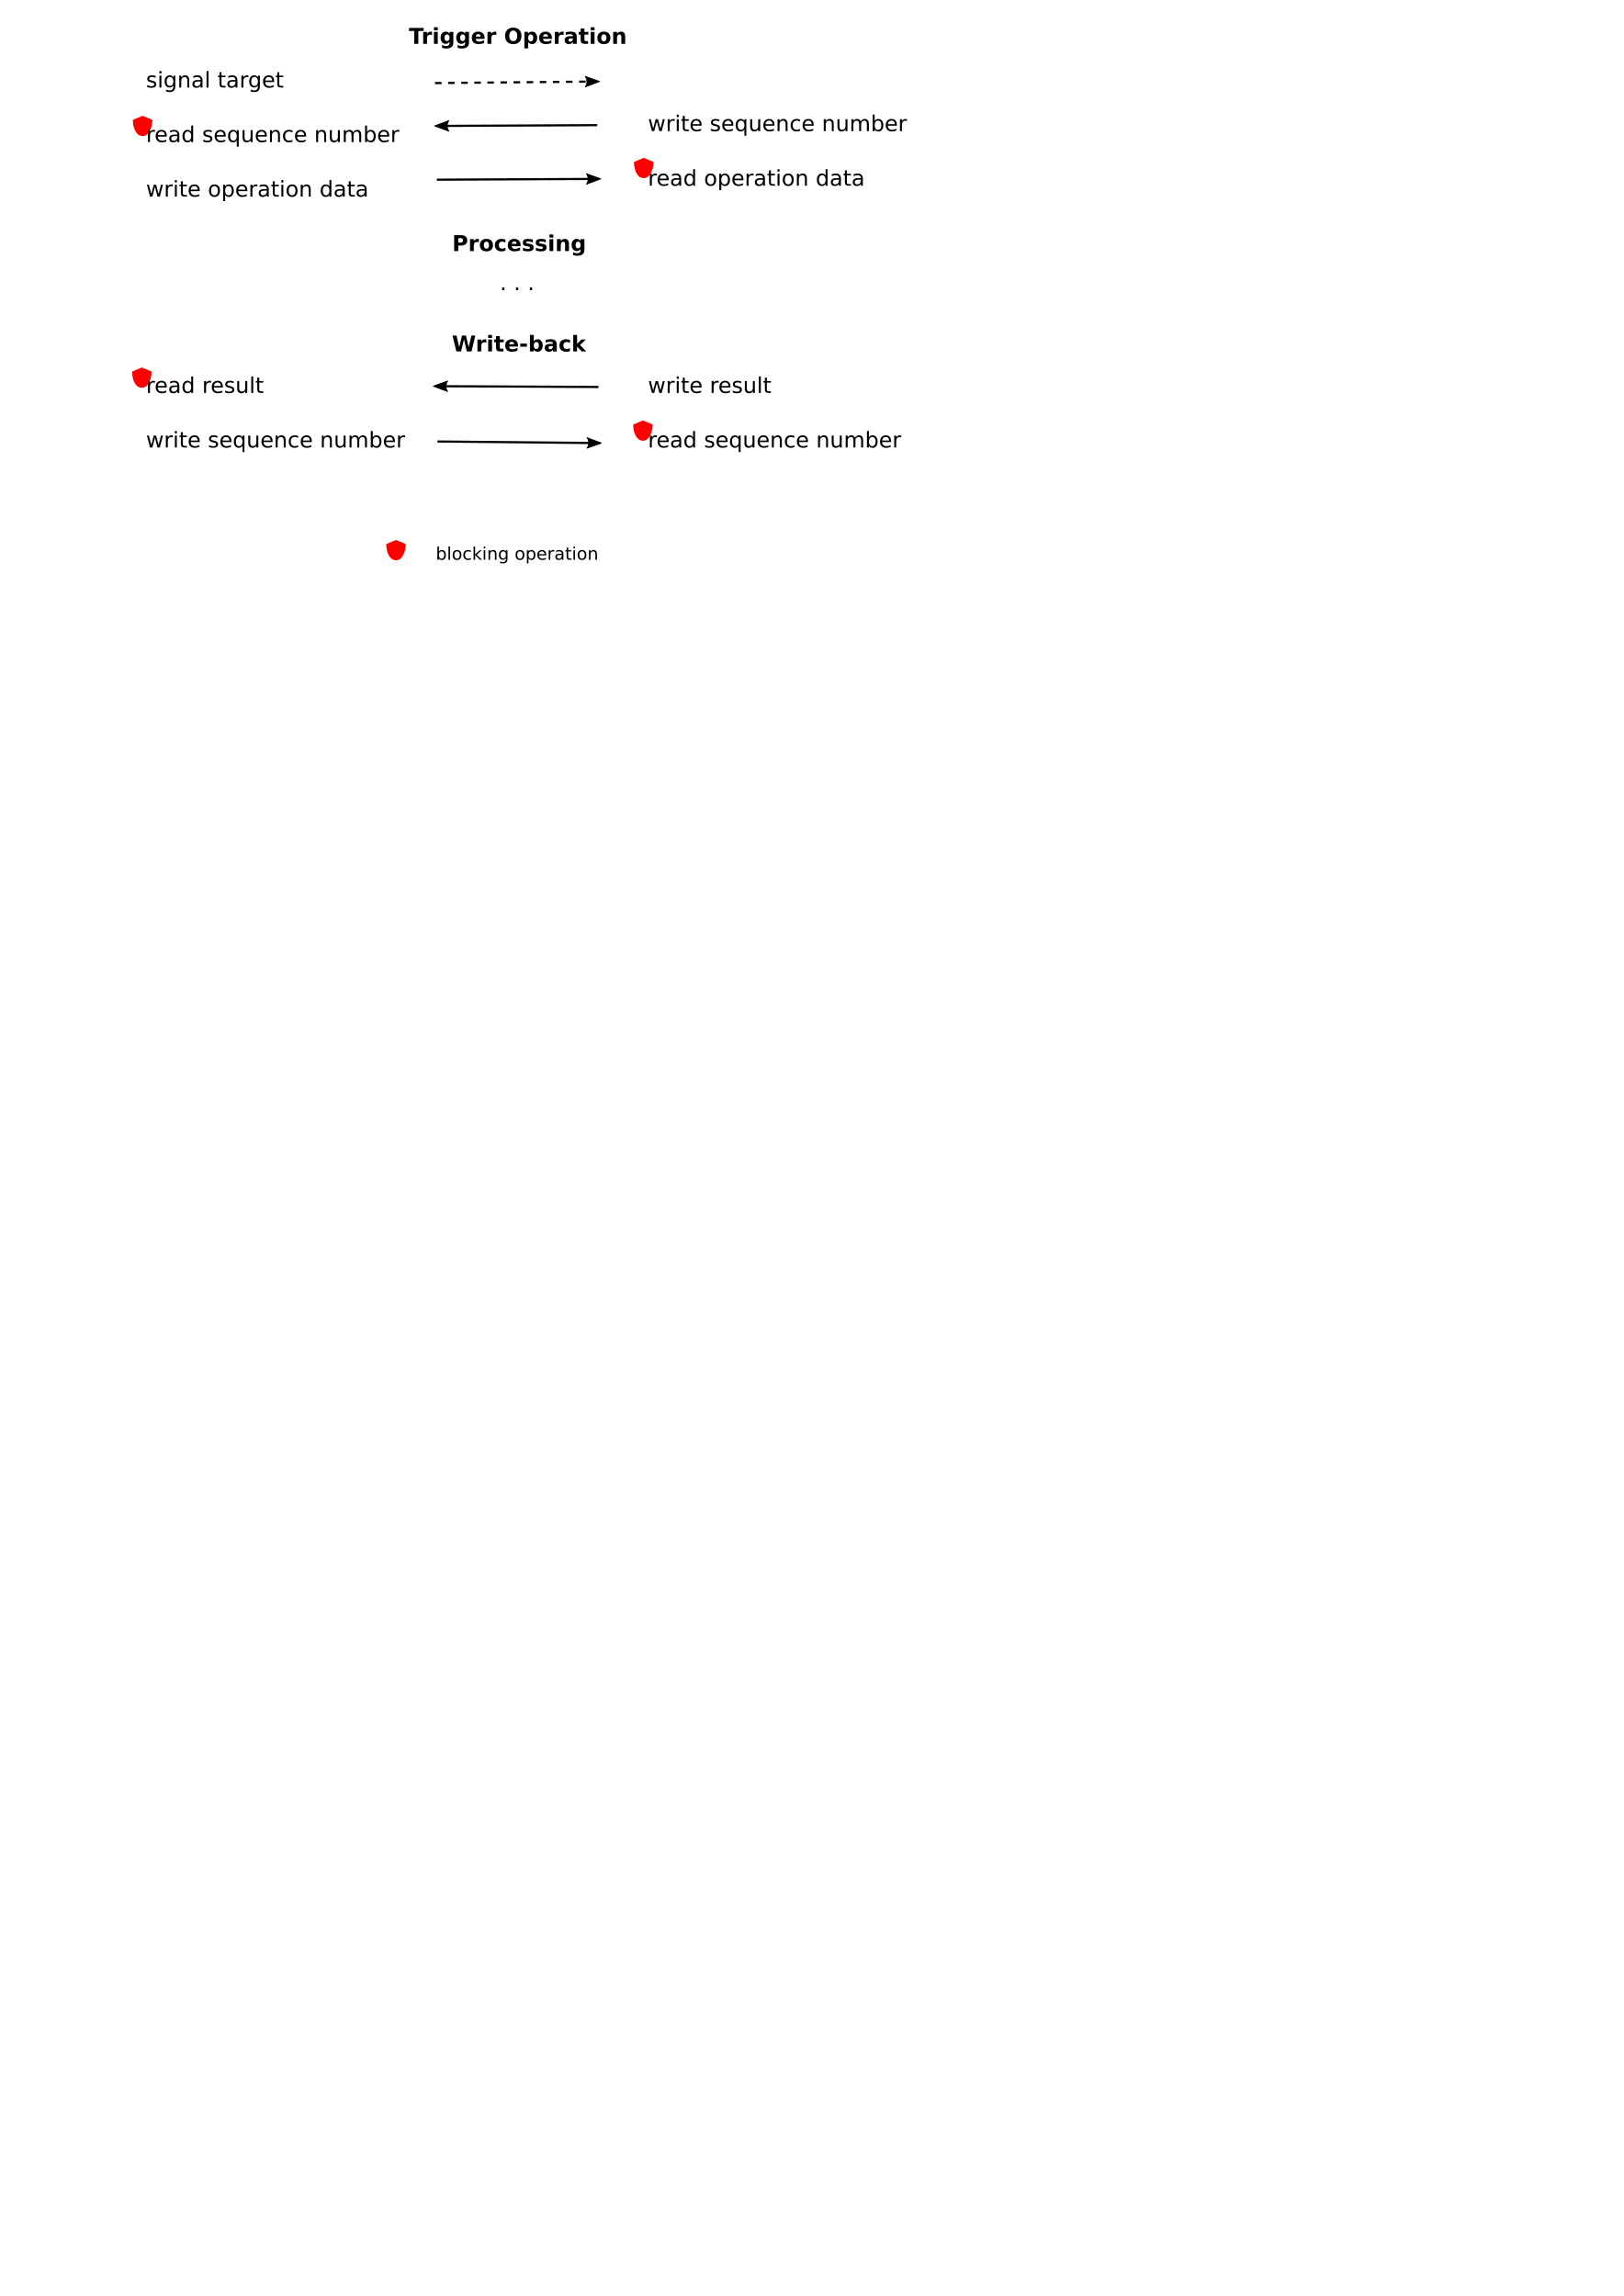
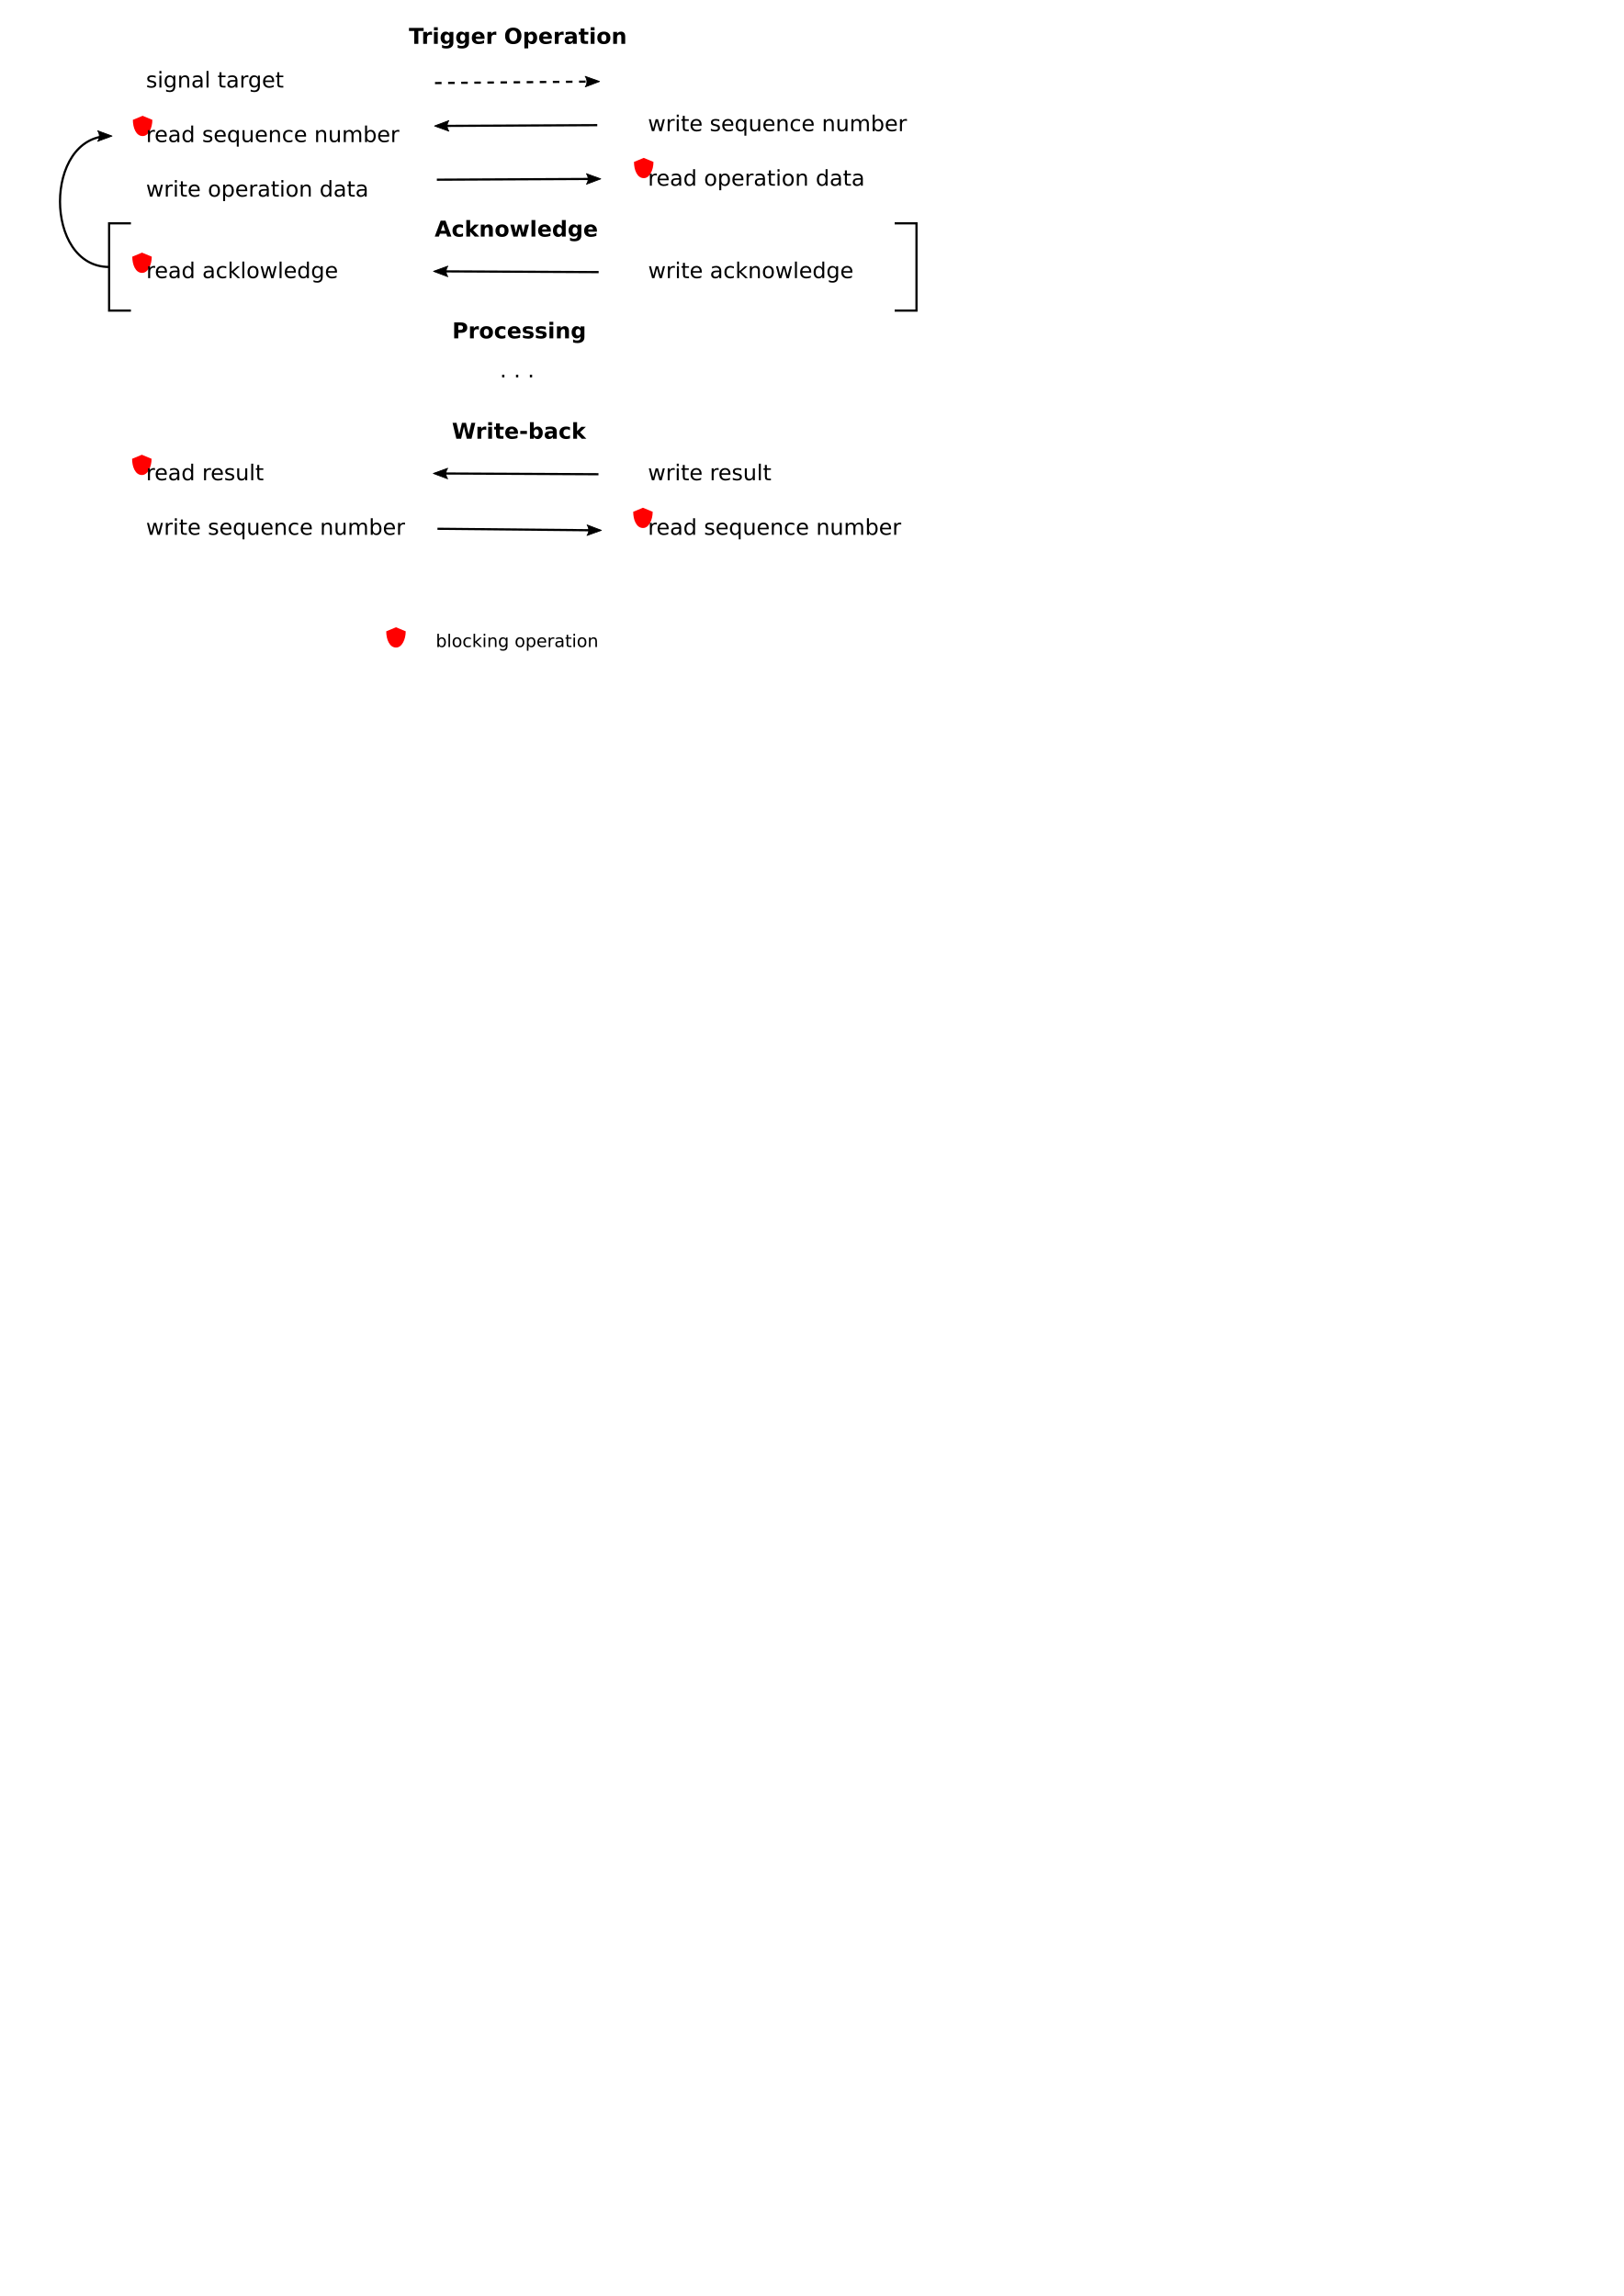
<svg xmlns="http://www.w3.org/2000/svg" width="744.094" height="1052.362" id="svg2" version="1.1">
  <defs id="defs4">
    <marker orient="auto" refY="0.0" refX="0.0" id="marker2160" style="overflow:visible;">
      <path id="path2158" style="fill-rule:evenodd;stroke-width:0.625;stroke-linejoin:round;stroke:#000000;stroke-opacity:1;fill:#000000;fill-opacity:1" d="M 8.719,4.034 L -2.207,0.016 L 8.719,-4.002 C 6.973,-1.63 6.983,1.616 8.719,4.034 z " transform="scale(0.6) rotate(180) translate(0,0)" />
    </marker>
    <marker orient="auto" refY="0.0" refX="0.0" id="marker2024" style="overflow:visible;">
      <path id="path2022" style="fill-rule:evenodd;stroke-width:0.625;stroke-linejoin:round;stroke:#000000;stroke-opacity:1;fill:#000000;fill-opacity:1" d="M 8.719,4.034 L -2.207,0.016 L 8.719,-4.002 C 6.973,-1.63 6.983,1.616 8.719,4.034 z " transform="scale(0.6) rotate(180) translate(0,0)" />
    </marker>
    <marker orient="auto" refY="0.0" refX="0.0" id="marker1894" style="overflow:visible;">
      <path id="path1892" style="fill-rule:evenodd;stroke-width:0.625;stroke-linejoin:round;stroke:#000000;stroke-opacity:1;fill:#000000;fill-opacity:1" d="M 8.719,4.034 L -2.207,0.016 L 8.719,-4.002 C 6.973,-1.63 6.983,1.616 8.719,4.034 z " transform="scale(0.6) rotate(180) translate(0,0)" />
    </marker>
    <marker orient="auto" refY="0.0" refX="0.0" id="marker1770" style="overflow:visible;">
      <path id="path1768" style="fill-rule:evenodd;stroke-width:0.625;stroke-linejoin:round;stroke:#000000;stroke-opacity:1;fill:#000000;fill-opacity:1" d="M 8.719,4.034 L -2.207,0.016 L 8.719,-4.002 C 6.973,-1.63 6.983,1.616 8.719,4.034 z " transform="scale(0.6) rotate(180) translate(0,0)" />
    </marker>
    <marker style="overflow:visible;" id="marker8909" refX="0.0" refY="0.0" orient="auto">
      <path transform="scale(0.6) rotate(180) translate(0,0)" d="M 8.719,4.034 L -2.207,0.016 L 8.719,-4.002 C 6.973,-1.63 6.983,1.616 8.719,4.034 z " style="fill-rule:evenodd;stroke-width:0.625;stroke-linejoin:round;stroke:#000000;stroke-opacity:1;fill:#000000;fill-opacity:1" id="path8907" />
    </marker>
    <marker style="overflow:visible;" id="marker8797" refX="0.0" refY="0.0" orient="auto">
      <path transform="scale(0.6) rotate(180) translate(0,0)" d="M 8.719,4.034 L -2.207,0.016 L 8.719,-4.002 C 6.973,-1.63 6.983,1.616 8.719,4.034 z " style="fill-rule:evenodd;stroke-width:0.625;stroke-linejoin:round;stroke:#000000;stroke-opacity:1;fill:#000000;fill-opacity:1" id="path8795" />
    </marker>
    <marker style="overflow:visible;" id="marker8691" refX="0.0" refY="0.0" orient="auto">
      <path transform="scale(0.6) rotate(180) translate(0,0)" d="M 8.719,4.034 L -2.207,0.016 L 8.719,-4.002 C 6.973,-1.63 6.983,1.616 8.719,4.034 z " style="fill-rule:evenodd;stroke-width:0.625;stroke-linejoin:round;stroke:#000000;stroke-opacity:1;fill:#000000;fill-opacity:1" id="path8689" />
    </marker>
    <marker style="overflow:visible;" id="marker8591" refX="0.0" refY="0.0" orient="auto">
      <path transform="scale(0.6) rotate(180) translate(0,0)" d="M 8.719,4.034 L -2.207,0.016 L 8.719,-4.002 C 6.973,-1.63 6.983,1.616 8.719,4.034 z " style="fill-rule:evenodd;stroke-width:0.625;stroke-linejoin:round;stroke:#000000;stroke-opacity:1;fill:#000000;fill-opacity:1" id="path8589" />
    </marker>
    <marker style="overflow:visible;" id="marker8497" refX="0.0" refY="0.0" orient="auto">
      <path transform="scale(0.6) rotate(180) translate(0,0)" d="M 8.719,4.034 L -2.207,0.016 L 8.719,-4.002 C 6.973,-1.63 6.983,1.616 8.719,4.034 z " style="fill-rule:evenodd;stroke-width:0.625;stroke-linejoin:round;stroke:#000000;stroke-opacity:1;fill:#000000;fill-opacity:1" id="path8495" />
    </marker>
    <marker orient="auto" refY="0.0" refX="0.0" id="marker4389" style="overflow:visible;">
      <path id="path4387" style="fill-rule:evenodd;stroke-width:0.625;stroke-linejoin:round;stroke:#ff0000;stroke-opacity:1;fill:#ff0000;fill-opacity:1" d="M 8.719,4.034 L -2.207,0.016 L 8.719,-4.002 C 6.973,-1.63 6.983,1.616 8.719,4.034 z " transform="scale(0.6) rotate(180) translate(0,0)" />
    </marker>
    <marker orient="auto" refY="0.0" refX="0.0" id="marker4319" style="overflow:visible;">
      <path id="path4317" style="fill-rule:evenodd;stroke-width:0.625;stroke-linejoin:round;stroke:#ff0000;stroke-opacity:1;fill:#ff0000;fill-opacity:1" d="M 8.719,4.034 L -2.207,0.016 L 8.719,-4.002 C 6.973,-1.63 6.983,1.616 8.719,4.034 z " transform="scale(0.6) rotate(180) translate(0,0)" />
    </marker>
    <marker style="overflow:visible;" id="marker4125" refX="0.0" refY="0.0" orient="auto">
      <path transform="scale(0.6) rotate(180) translate(0,0)" d="M 8.719,4.034 L -2.207,0.016 L 8.719,-4.002 C 6.973,-1.63 6.983,1.616 8.719,4.034 z " style="fill-rule:evenodd;stroke-width:0.625;stroke-linejoin:round;stroke:#000000;stroke-opacity:1;fill:#000000;fill-opacity:1" id="path4123" />
    </marker>
    <marker style="overflow:visible;" id="marker4079" refX="0.0" refY="0.0" orient="auto">
      <path transform="scale(0.6) rotate(180) translate(0,0)" d="M 8.719,4.034 L -2.207,0.016 L 8.719,-4.002 C 6.973,-1.63 6.983,1.616 8.719,4.034 z " style="fill-rule:evenodd;stroke-width:0.625;stroke-linejoin:round;stroke:#000000;stroke-opacity:1;fill:#000000;fill-opacity:1" id="path4077" />
    </marker>
    <marker orient="auto" refY="0" refX="0" id="Arrow2Mend-0" style="overflow:visible">
      <path id="path1128-3" style="fill:#000000;fill-opacity:1;fill-rule:evenodd;stroke:#000000;stroke-width:0.625;stroke-linejoin:round;stroke-opacity:1" d="M 8.719,4.034 -2.207,0.016 8.719,-4.002 c -1.745,2.372 -1.735,5.617 -6e-7,8.035 z" transform="scale(-0.6)" />
    </marker>
    <marker orient="auto" refY="0" refX="0" id="Arrow2Mend-1" style="overflow:visible">
      <path id="path1128-0" style="fill:#000000;fill-opacity:1;fill-rule:evenodd;stroke:#000000;stroke-width:0.625;stroke-linejoin:round;stroke-opacity:1" d="M 8.719,4.034 -2.207,0.016 8.719,-4.002 c -1.745,2.372 -1.735,5.617 -6e-7,8.035 z" transform="scale(-0.6)" />
    </marker>
    <marker orient="auto" refY="0" refX="0" id="Arrow2Mend-2" style="overflow:visible">
      <path id="path1128-06" style="fill:#000000;fill-opacity:1;fill-rule:evenodd;stroke:#000000;stroke-width:0.625;stroke-linejoin:round;stroke-opacity:1" d="M 8.719,4.034 -2.207,0.016 8.719,-4.002 c -1.745,2.372 -1.735,5.617 -6e-7,8.035 z" transform="scale(-0.6)" />
    </marker>
    <marker orient="auto" refY="0" refX="0" id="Arrow2Mend-5" style="overflow:visible">
      <path id="path1128-5" style="fill:#000000;fill-opacity:1;fill-rule:evenodd;stroke:#000000;stroke-width:0.625;stroke-linejoin:round;stroke-opacity:1" d="M 8.719,4.034 -2.207,0.016 8.719,-4.002 c -1.745,2.372 -1.735,5.617 -6e-7,8.035 z" transform="scale(-0.6)" />
    </marker>
    <marker orient="auto" refY="0" refX="0" id="marker4255-7" style="overflow:visible">
      <path id="path4253-2" style="fill:#000000;fill-opacity:1;fill-rule:evenodd;stroke:#000000;stroke-width:0.625;stroke-linejoin:round;stroke-opacity:1" d="M 8.719,4.034 -2.207,0.016 8.719,-4.002 c -1.745,2.372 -1.735,5.617 -6e-7,8.035 z" transform="scale(-0.6)" />
    </marker>
    <marker style="overflow:visible" id="marker8691-7" refX="0" refY="0" orient="auto">
      <path transform="scale(-0.6)" d="M 8.719,4.034 -2.207,0.016 8.719,-4.002 c -1.745,2.372 -1.735,5.617 -6e-7,8.035 z" style="fill:#000000;fill-opacity:1;fill-rule:evenodd;stroke:#000000;stroke-width:0.625;stroke-linejoin:round;stroke-opacity:1" id="path8689-6" />
    </marker>
    <marker style="overflow:visible" id="marker8691-7-3" refX="0" refY="0" orient="auto">
      <path transform="scale(-0.6)" d="M 8.719,4.034 -2.207,0.016 8.719,-4.002 c -1.745,2.372 -1.735,5.617 -6e-7,8.035 z" style="fill:#000000;fill-opacity:1;fill-rule:evenodd;stroke:#000000;stroke-width:0.625;stroke-linejoin:round;stroke-opacity:1" id="path8689-6-6" />
    </marker>
    <marker style="overflow:visible" id="marker8691-7-39" refX="0" refY="0" orient="auto">
      <path transform="scale(-0.6)" d="M 8.719,4.034 -2.207,0.016 8.719,-4.002 c -1.745,2.372 -1.735,5.617 -6e-7,8.035 z" style="fill:#000000;fill-opacity:1;fill-rule:evenodd;stroke:#000000;stroke-width:0.625;stroke-linejoin:round;stroke-opacity:1" id="path8689-6-0" />
    </marker>
    <marker style="overflow:visible" id="marker8691-7-8" refX="0" refY="0" orient="auto">
      <path transform="scale(-0.6)" d="M 8.719,4.034 -2.207,0.016 8.719,-4.002 c -1.745,2.372 -1.735,5.617 -6e-7,8.035 z" style="fill:#000000;fill-opacity:1;fill-rule:evenodd;stroke:#000000;stroke-width:0.625;stroke-linejoin:round;stroke-opacity:1" id="path8689-6-5" />
    </marker>
+     <marker orient="auto" refY="0" refX="0" id="marker2160-3" style="overflow:visible">
+       <path id="path2158-6" style="fill:#000000;fill-opacity:1;fill-rule:evenodd;stroke:#000000;stroke-width:0.625;stroke-linejoin:round;stroke-opacity:1" d="M 8.719,4.034 -2.207,0.016 8.719,-4.002 c -1.745,2.372 -1.735,5.617 -6e-7,8.035 z" transform="scale(-0.6)" />
+     </marker>
+     <marker style="overflow:visible" id="marker8909-7" refX="0" refY="0" orient="auto">
+       <path transform="scale(-0.6)" d="M 8.719,4.034 -2.207,0.016 8.719,-4.002 c -1.745,2.372 -1.735,5.617 -6e-7,8.035 z" style="fill:#000000;fill-opacity:1;fill-rule:evenodd;stroke:#000000;stroke-width:0.625;stroke-linejoin:round;stroke-opacity:1" id="path8907-5" />
+     </marker>
+     <marker orient="auto" refY="0" refX="0" id="marker1894-6" style="overflow:visible">
+       <path id="path1892-7" style="fill:#000000;fill-opacity:1;fill-rule:evenodd;stroke:#000000;stroke-width:0.625;stroke-linejoin:round;stroke-opacity:1" d="M 8.719,4.034 -2.207,0.016 8.719,-4.002 c -1.745,2.372 -1.735,5.617 -6e-7,8.035 z" transform="scale(-0.6)" />
+     </marker>
  </defs>
  <g id="layer1">
-     <path style="fill:#ff0000;fill-opacity:1;fill-rule:evenodd;stroke:none;stroke-width:1px;stroke-linecap:butt;stroke-linejoin:miter;stroke-opacity:1" d="m 290.179,194.575 4.464,-1.858 4.464,1.858 c 0,3.715 -1.762,7.514 -4.464,7.43 -2.976,0 -4.464,-3.715 -4.464,-7.43 z" id="path1705-84" />
-     <path style="fill:#ff0000;fill-opacity:1;fill-rule:evenodd;stroke:none;stroke-width:1px;stroke-linecap:butt;stroke-linejoin:miter;stroke-opacity:1" d="m 60.536,170.289 4.464,-1.858 4.464,1.858 c 0,3.715 -1.762,7.514 -4.464,7.43 -2.976,0 -4.464,-3.715 -4.464,-7.43 z" id="path1705-8" />
+     <path style="fill:#ff0000;fill-opacity:1;fill-rule:evenodd;stroke:none;stroke-width:1px;stroke-linecap:butt;stroke-linejoin:miter;stroke-opacity:1" d="m 290.179,234.575 4.464,-1.858 4.464,1.858 c 0,3.715 -1.762,7.514 -4.464,7.43 -2.976,0 -4.464,-3.715 -4.464,-7.43 z" id="path1705-84" />
+     <path style="fill:#ff0000;fill-opacity:1;fill-rule:evenodd;stroke:none;stroke-width:1px;stroke-linecap:butt;stroke-linejoin:miter;stroke-opacity:1" d="m 60.536,210.289 4.464,-1.858 4.464,1.858 c 0,3.715 -1.762,7.514 -4.464,7.43 -2.976,0 -4.464,-3.715 -4.464,-7.43 z" id="path1705-8" />
    <path style="fill:#ff0000;fill-opacity:1;fill-rule:evenodd;stroke:none;stroke-width:1px;stroke-linecap:butt;stroke-linejoin:miter;stroke-opacity:1" d="m 290.536,74.218 4.464,-1.858 4.464,1.858 c 0,3.715 -1.762,7.514 -4.464,7.43 -2.976,0 -4.464,-3.715 -4.464,-7.43 z" id="path1705-3" />
    <path style="fill:#ff0000;fill-opacity:1;fill-rule:evenodd;stroke:none;stroke-width:1px;stroke-linecap:butt;stroke-linejoin:miter;stroke-opacity:1" d="m 60.893,54.932 4.464,-1.858 4.464,1.858 c 0,3.715 -1.762,7.514 -4.464,7.43 -2.976,0 -4.464,-3.715 -4.464,-7.43 z" id="path1705-6" />
    <text xml:space="preserve" style="font-style:normal;font-variant:normal;font-weight:normal;font-stretch:normal;line-height:0%;font-family:'DejaVu Sans';-inkscape-font-specification:'DejaVu Sans';text-align:start;letter-spacing:0px;word-spacing:0px;writing-mode:lr-tb;text-anchor:start;fill:#000000;fill-opacity:1;stroke:none" x="86.217" y="-163.458" id="text3058-3-7-6" transform="scale(1,-1)">
      <tspan id="tspan3060-19-6-9" x="86.217" y="-160.341" style="font-size:10px;line-height:1.25" />
      <tspan x="86.217" y="-160.341" id="tspan3062-4-5-3" style="font-size:8px;line-height:1.25" />
    </text>
    <text xml:space="preserve" style="font-style:normal;font-variant:normal;font-weight:normal;font-stretch:normal;line-height:0%;font-family:'DejaVu Sans';-inkscape-font-specification:'DejaVu Sans';text-align:start;letter-spacing:0px;word-spacing:0px;writing-mode:lr-tb;text-anchor:start;fill:#000000;fill-opacity:1;stroke:none" x="187.371" y="20.082" id="text2987">
      <tspan id="tspan2989" x="187.371" y="20.082" style="font-weight:bold;font-size:10px;line-height:1.25">Trigger Operation</tspan>
    </text>
    <text xml:space="preserve" style="font-style:normal;font-variant:normal;font-weight:normal;font-stretch:normal;line-height:0%;font-family:'DejaVu Sans';-inkscape-font-specification:'DejaVu Sans';text-align:start;letter-spacing:0px;word-spacing:0px;writing-mode:lr-tb;text-anchor:start;fill:#000000;fill-opacity:1;stroke:none" x="66.909" y="31.273" id="text3070-2">
      <tspan id="tspan3072-0" x="66.909" y="34.391" style="font-size:10px;line-height:1.25;text-align:start;text-anchor:start" />
      <tspan x="66.909" y="40.121" style="font-size:10px;line-height:1.25;text-align:start;text-anchor:start" id="tspan1095-9">signal target</tspan>
      <tspan x="66.909" y="46.891" style="font-size:10px;line-height:1.25;text-align:start;text-anchor:start" id="tspan1210" />
      <tspan x="66.909" y="46.891" style="font-size:10px;line-height:1.25;text-align:start;text-anchor:start" id="tspan1204" />
      <tspan x="66.909" y="46.891" style="font-size:10px;line-height:1.25;text-align:start;text-anchor:start" id="tspan1212" />
      <tspan x="66.909" y="46.891" style="font-size:10px;line-height:1.25;text-align:start;text-anchor:start" id="tspan1214" />
      <tspan x="66.909" y="46.891" style="font-size:10px;line-height:1.25;text-align:start;text-anchor:start" id="tspan1216" />
      <tspan x="66.909" y="46.891" style="font-size:10px;line-height:1.25;text-align:start;text-anchor:start" id="tspan1218" />
      <tspan x="66.909" y="46.891" style="font-size:10px;line-height:1.25;text-align:start;text-anchor:start" id="tspan1220" />
      <tspan x="66.909" y="46.891" style="font-size:10px;line-height:1.25;text-align:start;text-anchor:start" id="tspan1222" />
      <tspan x="66.909" y="46.891" style="font-size:10px;line-height:1.25;text-align:start;text-anchor:start" id="tspan1224" />
      <tspan x="66.909" y="46.891" style="font-size:10px;line-height:1.25;text-align:start;text-anchor:start" id="tspan1228" />
      <tspan x="66.909" y="46.891" style="font-size:10px;line-height:1.25;text-align:start;text-anchor:start" id="tspan1232" />
      <tspan x="66.909" y="46.891" style="font-size:10px;line-height:1.25;text-align:start;text-anchor:start" id="tspan1244" />
      <tspan x="66.909" y="52.621" style="font-size:10px;line-height:1.25;text-align:start;text-anchor:start" id="tspan1246"> </tspan>
      <tspan x="66.909" y="59.391" style="font-size:10px;line-height:1.25;text-align:start;text-anchor:start" id="tspan1234" />
      <tspan x="66.909" y="59.391" style="font-size:10px;line-height:1.25;text-align:start;text-anchor:start" id="tspan1236" />
      <tspan x="66.909" y="65.121" style="font-size:10px;line-height:1.25;text-align:start;text-anchor:start" id="tspan1240">read sequence number</tspan>
      <tspan x="66.909" y="77.621" style="font-size:10px;line-height:1.25;text-align:start;text-anchor:start" id="tspan1208"> </tspan>
      <tspan x="66.909" y="90.121" style="font-size:10px;line-height:1.25;text-align:start;text-anchor:start" id="tspan1248">write operation data</tspan>
    </text>
-     <text xml:space="preserve" style="font-style:normal;font-variant:normal;font-weight:normal;font-stretch:normal;line-height:0%;font-family:'DejaVu Sans';-inkscape-font-specification:'DejaVu Sans';text-align:start;letter-spacing:0px;word-spacing:0px;writing-mode:lr-tb;text-anchor:start;fill:#000000;fill-opacity:1;stroke:none" x="207.214" y="115.082" id="text2987-3">
-       <tspan id="tspan2989-6" x="207.214" y="115.082" style="font-weight:bold;font-size:10px;line-height:1.25">Processing</tspan>
-     </text>
-     <text xml:space="preserve" style="font-style:normal;font-variant:normal;font-weight:normal;font-stretch:normal;line-height:0%;font-family:'DejaVu Sans';-inkscape-font-specification:'DejaVu Sans';text-align:start;letter-spacing:0px;word-spacing:0px;writing-mode:lr-tb;text-anchor:start;fill:#000000;fill-opacity:1;stroke:none" x="207.099" y="161.09" id="text2987-7">
-       <tspan id="tspan2989-5" x="207.099" y="161.09" style="font-weight:bold;font-size:10px;line-height:1.25">Write-back</tspan>
+     <text xml:space="preserve" style="font-style:normal;font-variant:normal;font-weight:normal;font-stretch:normal;line-height:0%;font-family:'DejaVu Sans';-inkscape-font-specification:'DejaVu Sans';text-align:start;letter-spacing:0px;word-spacing:0px;writing-mode:lr-tb;text-anchor:start;fill:#000000;fill-opacity:1;stroke:none" x="207.214" y="155.082" id="text2987-3">
+       <tspan id="tspan2989-6" x="207.214" y="155.082" style="font-weight:bold;font-size:10px;line-height:1.25">Processing</tspan>
+     </text>
+     <text xml:space="preserve" style="font-style:normal;font-variant:normal;font-weight:normal;font-stretch:normal;line-height:0%;font-family:'DejaVu Sans';-inkscape-font-specification:'DejaVu Sans';text-align:start;letter-spacing:0px;word-spacing:0px;writing-mode:lr-tb;text-anchor:start;fill:#000000;fill-opacity:1;stroke:none" x="207.099" y="201.09" id="text2987-7">
+       <tspan id="tspan2989-5" x="207.099" y="201.09" style="font-weight:bold;font-size:10px;line-height:1.25">Write-back</tspan>
    </text>
    <text xml:space="preserve" style="font-style:normal;font-variant:normal;font-weight:normal;font-stretch:normal;line-height:0%;font-family:'DejaVu Sans';-inkscape-font-specification:'DejaVu Sans';text-align:start;letter-spacing:0px;word-spacing:0px;writing-mode:lr-tb;text-anchor:start;fill:#000000;fill-opacity:1;stroke:none" x="296.909" y="26.273" id="text3070-2-0">
      <tspan id="tspan3072-0-9" x="296.909" y="29.391" style="font-size:10px;line-height:1.25;text-align:start;text-anchor:start" />
      <tspan x="296.909" y="35.121" style="font-size:10px;line-height:1.25;text-align:start;text-anchor:start" id="tspan1224-9"> </tspan>
      <tspan x="296.909" y="41.891" style="font-size:10px;line-height:1.25;text-align:start;text-anchor:start" id="tspan1228-2" />
      <tspan x="296.909" y="41.891" style="font-size:10px;line-height:1.25;text-align:start;text-anchor:start" id="tspan1232-0" />
      <tspan x="296.909" y="41.891" style="font-size:10px;line-height:1.25;text-align:start;text-anchor:start" id="tspan1244-2" />
      <tspan x="296.909" y="47.621" style="font-size:10px;line-height:1.25;text-align:start;text-anchor:start" id="tspan1246-3"> </tspan>
      <tspan x="296.909" y="54.391" style="font-size:10px;line-height:1.25;text-align:start;text-anchor:start" id="tspan1234-7" />
      <tspan x="296.909" y="54.391" style="font-size:10px;line-height:1.25;text-align:start;text-anchor:start" id="tspan1236-5" />
      <tspan x="296.909" y="60.121" style="font-size:10px;line-height:1.25;text-align:start;text-anchor:start" id="tspan1240-9">write sequence number</tspan>
      <tspan x="296.909" y="72.621" style="font-size:10px;line-height:1.25;text-align:start;text-anchor:start" id="tspan1208-2"> </tspan>
      <tspan x="296.909" y="85.121" style="font-size:10px;line-height:1.25;text-align:start;text-anchor:start" id="tspan1248-2">read operation data</tspan>
    </text>
-     <text xml:space="preserve" style="font-style:normal;font-variant:normal;font-weight:normal;font-stretch:normal;line-height:0%;font-family:'DejaVu Sans';-inkscape-font-specification:'DejaVu Sans';text-align:start;letter-spacing:0px;word-spacing:0px;writing-mode:lr-tb;text-anchor:start;fill:#000000;fill-opacity:1;stroke:none" x="66.909" y="171.273" id="text3070-2-8">
-       <tspan id="tspan3072-0-97" x="66.909" y="174.391" style="font-size:10px;line-height:1.25;text-align:start;text-anchor:start" />
-       <tspan x="66.909" y="180.121" style="font-size:10px;line-height:1.25;text-align:start;text-anchor:start" id="tspan1095-9-3">read result</tspan>
-       <tspan x="66.909" y="186.891" style="font-size:10px;line-height:1.25;text-align:start;text-anchor:start" id="tspan1210-6" />
-       <tspan x="66.909" y="186.891" style="font-size:10px;line-height:1.25;text-align:start;text-anchor:start" id="tspan1204-1" />
-       <tspan x="66.909" y="186.891" style="font-size:10px;line-height:1.25;text-align:start;text-anchor:start" id="tspan1212-2" />
-       <tspan x="66.909" y="186.891" style="font-size:10px;line-height:1.25;text-align:start;text-anchor:start" id="tspan1214-9" />
-       <tspan x="66.909" y="186.891" style="font-size:10px;line-height:1.25;text-align:start;text-anchor:start" id="tspan1216-3" />
-       <tspan x="66.909" y="186.891" style="font-size:10px;line-height:1.25;text-align:start;text-anchor:start" id="tspan1218-1" />
-       <tspan x="66.909" y="186.891" style="font-size:10px;line-height:1.25;text-align:start;text-anchor:start" id="tspan1220-9" />
-       <tspan x="66.909" y="186.891" style="font-size:10px;line-height:1.25;text-align:start;text-anchor:start" id="tspan1222-4" />
-       <tspan x="66.909" y="186.891" style="font-size:10px;line-height:1.25;text-align:start;text-anchor:start" id="tspan1224-7" />
-       <tspan x="66.909" y="186.891" style="font-size:10px;line-height:1.25;text-align:start;text-anchor:start" id="tspan1228-8" />
-       <tspan x="66.909" y="186.891" style="font-size:10px;line-height:1.25;text-align:start;text-anchor:start" id="tspan1232-4" />
-       <tspan x="66.909" y="186.891" style="font-size:10px;line-height:1.25;text-align:start;text-anchor:start" id="tspan1244-5" />
-       <tspan x="66.909" y="192.621" style="font-size:10px;line-height:1.25;text-align:start;text-anchor:start" id="tspan1246-0"> </tspan>
-       <tspan x="66.909" y="199.391" style="font-size:10px;line-height:1.25;text-align:start;text-anchor:start" id="tspan1234-3" />
-       <tspan x="66.909" y="199.391" style="font-size:10px;line-height:1.25;text-align:start;text-anchor:start" id="tspan1236-6" />
-       <tspan x="66.909" y="205.121" style="font-size:10px;line-height:1.25;text-align:start;text-anchor:start" id="tspan1248-6">write sequence number</tspan>
-     </text>
-     <text xml:space="preserve" style="font-style:normal;font-variant:normal;font-weight:normal;font-stretch:normal;line-height:0%;font-family:'DejaVu Sans';-inkscape-font-specification:'DejaVu Sans';text-align:start;letter-spacing:0px;word-spacing:0px;writing-mode:lr-tb;text-anchor:start;fill:#000000;fill-opacity:1;stroke:none" x="296.909" y="171.273" id="text3070-2-3">
-       <tspan id="tspan3072-0-2" x="296.909" y="174.391" style="font-size:10px;line-height:1.25;text-align:start;text-anchor:start" />
-       <tspan x="296.909" y="180.121" style="font-size:10px;line-height:1.25;text-align:start;text-anchor:start" id="tspan1095-9-0">write result</tspan>
-       <tspan x="296.909" y="186.891" style="font-size:10px;line-height:1.25;text-align:start;text-anchor:start" id="tspan1210-61" />
-       <tspan x="296.909" y="186.891" style="font-size:10px;line-height:1.25;text-align:start;text-anchor:start" id="tspan1204-5" />
-       <tspan x="296.909" y="186.891" style="font-size:10px;line-height:1.25;text-align:start;text-anchor:start" id="tspan1212-5" />
-       <tspan x="296.909" y="186.891" style="font-size:10px;line-height:1.25;text-align:start;text-anchor:start" id="tspan1214-4" />
-       <tspan x="296.909" y="186.891" style="font-size:10px;line-height:1.25;text-align:start;text-anchor:start" id="tspan1216-7" />
-       <tspan x="296.909" y="186.891" style="font-size:10px;line-height:1.25;text-align:start;text-anchor:start" id="tspan1218-6" />
-       <tspan x="296.909" y="186.891" style="font-size:10px;line-height:1.25;text-align:start;text-anchor:start" id="tspan1220-5" />
-       <tspan x="296.909" y="186.891" style="font-size:10px;line-height:1.25;text-align:start;text-anchor:start" id="tspan1222-6" />
-       <tspan x="296.909" y="186.891" style="font-size:10px;line-height:1.25;text-align:start;text-anchor:start" id="tspan1224-93" />
-       <tspan x="296.909" y="186.891" style="font-size:10px;line-height:1.25;text-align:start;text-anchor:start" id="tspan1228-7" />
-       <tspan x="296.909" y="186.891" style="font-size:10px;line-height:1.25;text-align:start;text-anchor:start" id="tspan1232-45" />
-       <tspan x="296.909" y="186.891" style="font-size:10px;line-height:1.25;text-align:start;text-anchor:start" id="tspan1244-25" />
-       <tspan x="296.909" y="192.621" style="font-size:10px;line-height:1.25;text-align:start;text-anchor:start" id="tspan1246-4"> </tspan>
-       <tspan x="296.909" y="199.391" style="font-size:10px;line-height:1.25;text-align:start;text-anchor:start" id="tspan1234-74" />
-       <tspan x="296.909" y="199.391" style="font-size:10px;line-height:1.25;text-align:start;text-anchor:start" id="tspan1236-4" />
-       <tspan x="296.909" y="205.121" style="font-size:10px;line-height:1.25;text-align:start;text-anchor:start" id="tspan1248-8">read sequence number</tspan>
+     <text xml:space="preserve" style="font-style:normal;font-variant:normal;font-weight:normal;font-stretch:normal;line-height:0%;font-family:'DejaVu Sans';-inkscape-font-specification:'DejaVu Sans';text-align:start;letter-spacing:0px;word-spacing:0px;writing-mode:lr-tb;text-anchor:start;fill:#000000;fill-opacity:1;stroke:none" x="66.909" y="211.273" id="text3070-2-8">
+       <tspan id="tspan3072-0-97" x="66.909" y="214.391" style="font-size:10px;line-height:1.25;text-align:start;text-anchor:start" />
+       <tspan x="66.909" y="220.121" style="font-size:10px;line-height:1.25;text-align:start;text-anchor:start" id="tspan1095-9-3">read result</tspan>
+       <tspan x="66.909" y="226.891" style="font-size:10px;line-height:1.25;text-align:start;text-anchor:start" id="tspan1210-6" />
+       <tspan x="66.909" y="226.891" style="font-size:10px;line-height:1.25;text-align:start;text-anchor:start" id="tspan1204-1" />
+       <tspan x="66.909" y="226.891" style="font-size:10px;line-height:1.25;text-align:start;text-anchor:start" id="tspan1212-2" />
+       <tspan x="66.909" y="226.891" style="font-size:10px;line-height:1.25;text-align:start;text-anchor:start" id="tspan1214-9" />
+       <tspan x="66.909" y="226.891" style="font-size:10px;line-height:1.25;text-align:start;text-anchor:start" id="tspan1216-3" />
+       <tspan x="66.909" y="226.891" style="font-size:10px;line-height:1.25;text-align:start;text-anchor:start" id="tspan1218-1" />
+       <tspan x="66.909" y="226.891" style="font-size:10px;line-height:1.25;text-align:start;text-anchor:start" id="tspan1220-9" />
+       <tspan x="66.909" y="226.891" style="font-size:10px;line-height:1.25;text-align:start;text-anchor:start" id="tspan1222-4" />
+       <tspan x="66.909" y="226.891" style="font-size:10px;line-height:1.25;text-align:start;text-anchor:start" id="tspan1224-7" />
+       <tspan x="66.909" y="226.891" style="font-size:10px;line-height:1.25;text-align:start;text-anchor:start" id="tspan1228-8" />
+       <tspan x="66.909" y="226.891" style="font-size:10px;line-height:1.25;text-align:start;text-anchor:start" id="tspan1232-4" />
+       <tspan x="66.909" y="226.891" style="font-size:10px;line-height:1.25;text-align:start;text-anchor:start" id="tspan1244-5" />
+       <tspan x="66.909" y="232.621" style="font-size:10px;line-height:1.25;text-align:start;text-anchor:start" id="tspan1246-0"> </tspan>
+       <tspan x="66.909" y="239.391" style="font-size:10px;line-height:1.25;text-align:start;text-anchor:start" id="tspan1234-3" />
+       <tspan x="66.909" y="239.391" style="font-size:10px;line-height:1.25;text-align:start;text-anchor:start" id="tspan1236-6" />
+       <tspan x="66.909" y="245.121" style="font-size:10px;line-height:1.25;text-align:start;text-anchor:start" id="tspan1248-6">write sequence number</tspan>
+     </text>
+     <text xml:space="preserve" style="font-style:normal;font-variant:normal;font-weight:normal;font-stretch:normal;line-height:0%;font-family:'DejaVu Sans';-inkscape-font-specification:'DejaVu Sans';text-align:start;letter-spacing:0px;word-spacing:0px;writing-mode:lr-tb;text-anchor:start;fill:#000000;fill-opacity:1;stroke:none" x="296.909" y="211.273" id="text3070-2-3">
+       <tspan id="tspan3072-0-2" x="296.909" y="214.391" style="font-size:10px;line-height:1.25;text-align:start;text-anchor:start" />
+       <tspan x="296.909" y="220.121" style="font-size:10px;line-height:1.25;text-align:start;text-anchor:start" id="tspan1095-9-0">write result</tspan>
+       <tspan x="296.909" y="226.891" style="font-size:10px;line-height:1.25;text-align:start;text-anchor:start" id="tspan1210-61" />
+       <tspan x="296.909" y="226.891" style="font-size:10px;line-height:1.25;text-align:start;text-anchor:start" id="tspan1204-5" />
+       <tspan x="296.909" y="226.891" style="font-size:10px;line-height:1.25;text-align:start;text-anchor:start" id="tspan1212-5" />
+       <tspan x="296.909" y="226.891" style="font-size:10px;line-height:1.25;text-align:start;text-anchor:start" id="tspan1214-4" />
+       <tspan x="296.909" y="226.891" style="font-size:10px;line-height:1.25;text-align:start;text-anchor:start" id="tspan1216-7" />
+       <tspan x="296.909" y="226.891" style="font-size:10px;line-height:1.25;text-align:start;text-anchor:start" id="tspan1218-6" />
+       <tspan x="296.909" y="226.891" style="font-size:10px;line-height:1.25;text-align:start;text-anchor:start" id="tspan1220-5" />
+       <tspan x="296.909" y="226.891" style="font-size:10px;line-height:1.25;text-align:start;text-anchor:start" id="tspan1222-6" />
+       <tspan x="296.909" y="226.891" style="font-size:10px;line-height:1.25;text-align:start;text-anchor:start" id="tspan1224-93" />
+       <tspan x="296.909" y="226.891" style="font-size:10px;line-height:1.25;text-align:start;text-anchor:start" id="tspan1228-7" />
+       <tspan x="296.909" y="226.891" style="font-size:10px;line-height:1.25;text-align:start;text-anchor:start" id="tspan1232-45" />
+       <tspan x="296.909" y="226.891" style="font-size:10px;line-height:1.25;text-align:start;text-anchor:start" id="tspan1244-25" />
+       <tspan x="296.909" y="232.621" style="font-size:10px;line-height:1.25;text-align:start;text-anchor:start" id="tspan1246-4"> </tspan>
+       <tspan x="296.909" y="239.391" style="font-size:10px;line-height:1.25;text-align:start;text-anchor:start" id="tspan1234-74" />
+       <tspan x="296.909" y="239.391" style="font-size:10px;line-height:1.25;text-align:start;text-anchor:start" id="tspan1236-4" />
+       <tspan x="296.909" y="245.121" style="font-size:10px;line-height:1.25;text-align:start;text-anchor:start" id="tspan1248-8">read sequence number</tspan>
    </text>
    <path style="fill:none;fill-rule:evenodd;stroke:#000000;stroke-width:1;stroke-linecap:butt;stroke-linejoin:miter;stroke-miterlimit:4;stroke-dasharray:3, 3;stroke-dashoffset:0;stroke-opacity:1;marker-end:url(#marker2024)" d="m 199.36,38.076 74.067,-0.714" id="path1746" />
    <path style="fill:none;fill-rule:evenodd;stroke:#000000;stroke-width:1;stroke-linecap:butt;stroke-linejoin:miter;stroke-miterlimit:4;stroke-dasharray:none;stroke-opacity:1;marker-end:url(#marker1894)" d="m 273.705,57.362 -73.235,0.357" id="path1748" />
    <path style="fill:none;fill-rule:evenodd;stroke:#000000;stroke-width:1;stroke-linecap:butt;stroke-linejoin:miter;stroke-miterlimit:4;stroke-dasharray:none;stroke-opacity:1;marker-end:url(#marker1770)" d="M 200.192,82.362 273.982,82.005" id="path1750" />
-     <path style="fill:none;fill-rule:evenodd;stroke:#000000;stroke-width:1;stroke-linecap:butt;stroke-linejoin:miter;stroke-miterlimit:4;stroke-dasharray:none;stroke-opacity:1;marker-end:url(#marker8909)" d="m 274.26,177.362 -74.345,-0.357" id="path1752" />
-     <path style="fill:none;fill-rule:evenodd;stroke:#000000;stroke-width:1;stroke-linecap:butt;stroke-linejoin:miter;stroke-miterlimit:4;stroke-dasharray:none;stroke-opacity:1;marker-end:url(#marker2160)" d="m 200.47,202.362 73.79,0.714" id="path1754" />
-     <path style="fill:#ff0000;fill-opacity:1;fill-rule:evenodd;stroke:none;stroke-width:1px;stroke-linecap:butt;stroke-linejoin:miter;stroke-opacity:1" d="m 177,249.362 4.464,-1.858 4.464,1.858 c 0,3.715 -1.762,7.514 -4.464,7.43 -2.976,0 -4.464,-3.715 -4.464,-7.43 z" id="path1705-6-3" />
-     <text xml:space="preserve" style="font-style:normal;font-variant:normal;font-weight:normal;font-stretch:normal;line-height:0%;font-family:'DejaVu Sans';-inkscape-font-specification:'DejaVu Sans';text-align:start;letter-spacing:0px;word-spacing:0px;writing-mode:lr-tb;text-anchor:start;fill:#000000;fill-opacity:1;stroke:none" x="199.691" y="256.569" id="text2987-3-6">
-       <tspan id="tspan2989-6-7" x="199.691" y="256.569" style="font-weight:normal;font-size:8px;line-height:1.25">blocking operation</tspan>
-     </text>
-     <text xml:space="preserve" style="font-style:normal;font-variant:normal;font-weight:normal;font-stretch:normal;line-height:0%;font-family:'DejaVu Sans';-inkscape-font-specification:'DejaVu Sans';text-align:start;letter-spacing:0px;word-spacing:0px;writing-mode:lr-tb;text-anchor:start;fill:#000000;fill-opacity:1;stroke:none" x="229.048" y="132.982" id="text3070-2-36">
-       <tspan x="229.048" y="132.982" style="font-size:10px;line-height:1.25;text-align:start;text-anchor:start" id="tspan1248-23">. . .</tspan>
-     </text>
+     <path style="fill:none;fill-rule:evenodd;stroke:#000000;stroke-width:1;stroke-linecap:butt;stroke-linejoin:miter;stroke-miterlimit:4;stroke-dasharray:none;stroke-opacity:1;marker-end:url(#marker8909)" d="m 274.26,217.362 -74.345,-0.357" id="path1752" />
+     <path style="fill:none;fill-rule:evenodd;stroke:#000000;stroke-width:1;stroke-linecap:butt;stroke-linejoin:miter;stroke-miterlimit:4;stroke-dasharray:none;stroke-opacity:1;marker-end:url(#marker2160)" d="m 200.47,242.362 73.79,0.714" id="path1754" />
+     <path style="fill:#ff0000;fill-opacity:1;fill-rule:evenodd;stroke:none;stroke-width:1px;stroke-linecap:butt;stroke-linejoin:miter;stroke-opacity:1" d="m 177,289.362 4.464,-1.858 4.464,1.858 c 0,3.715 -1.762,7.514 -4.464,7.43 -2.976,0 -4.464,-3.715 -4.464,-7.43 z" id="path1705-6-3" />
+     <text xml:space="preserve" style="font-style:normal;font-variant:normal;font-weight:normal;font-stretch:normal;line-height:0%;font-family:'DejaVu Sans';-inkscape-font-specification:'DejaVu Sans';text-align:start;letter-spacing:0px;word-spacing:0px;writing-mode:lr-tb;text-anchor:start;fill:#000000;fill-opacity:1;stroke:none" x="199.691" y="296.569" id="text2987-3-6">
+       <tspan id="tspan2989-6-7" x="199.691" y="296.569" style="font-weight:normal;font-size:8px;line-height:1.25">blocking operation</tspan>
+     </text>
+     <text xml:space="preserve" style="font-style:normal;font-variant:normal;font-weight:normal;font-stretch:normal;line-height:0%;font-family:'DejaVu Sans';-inkscape-font-specification:'DejaVu Sans';text-align:start;letter-spacing:0px;word-spacing:0px;writing-mode:lr-tb;text-anchor:start;fill:#000000;fill-opacity:1;stroke:none" x="229.048" y="172.982" id="text3070-2-36">
+       <tspan x="229.048" y="172.982" style="font-size:10px;line-height:1.25;text-align:start;text-anchor:start" id="tspan1248-23">. . .</tspan>
+     </text>
+     <path style="fill:#ff0000;fill-opacity:1;fill-rule:evenodd;stroke:none;stroke-width:1px;stroke-linecap:butt;stroke-linejoin:miter;stroke-opacity:1" d="m 60.621,117.647 4.464,-1.858 4.464,1.858 c 0,3.715 -1.762,7.514 -4.464,7.43 -2.976,0 -4.464,-3.715 -4.464,-7.43 z" id="path1705-8-5" />
+     <text xml:space="preserve" style="font-style:normal;font-variant:normal;font-weight:normal;font-stretch:normal;line-height:0%;font-family:'DejaVu Sans';-inkscape-font-specification:'DejaVu Sans';text-align:start;letter-spacing:0px;word-spacing:0px;writing-mode:lr-tb;text-anchor:start;fill:#000000;fill-opacity:1;stroke:none" x="199.184" y="108.447" id="text2987-7-6">
+       <tspan id="tspan2989-5-2" x="199.184" y="108.447" style="font-weight:bold;font-size:10px;line-height:1.25">Acknowledge</tspan>
+     </text>
+     <text xml:space="preserve" style="font-style:normal;font-variant:normal;font-weight:normal;font-stretch:normal;line-height:0%;font-family:'DejaVu Sans';-inkscape-font-specification:'DejaVu Sans';text-align:start;letter-spacing:0px;word-spacing:0px;writing-mode:lr-tb;text-anchor:start;fill:#000000;fill-opacity:1;stroke:none" x="66.994" y="118.63" id="text3070-2-8-9">
+       <tspan id="tspan3072-0-97-1" x="66.994" y="121.748" style="font-size:10px;line-height:1.25;text-align:start;text-anchor:start" />
+       <tspan x="66.994" y="127.478" style="font-size:10px;line-height:1.25;text-align:start;text-anchor:start" id="tspan1095-9-3-2">read acklowledge</tspan>
+       <tspan x="66.994" y="134.248" style="font-size:10px;line-height:1.25;text-align:start;text-anchor:start" id="tspan1210-6-7" />
+       <tspan x="66.994" y="134.248" style="font-size:10px;line-height:1.25;text-align:start;text-anchor:start" id="tspan1204-1-0" />
+       <tspan x="66.994" y="134.248" style="font-size:10px;line-height:1.25;text-align:start;text-anchor:start" id="tspan1212-2-9" />
+       <tspan x="66.994" y="134.248" style="font-size:10px;line-height:1.25;text-align:start;text-anchor:start" id="tspan1248-6-2" />
+     </text>
+     <text xml:space="preserve" style="font-style:normal;font-variant:normal;font-weight:normal;font-stretch:normal;line-height:0%;font-family:'DejaVu Sans';-inkscape-font-specification:'DejaVu Sans';text-align:start;letter-spacing:0px;word-spacing:0px;writing-mode:lr-tb;text-anchor:start;fill:#000000;fill-opacity:1;stroke:none" x="296.994" y="118.63" id="text3070-2-3-3">
+       <tspan id="tspan3072-0-2-7" x="296.994" y="121.748" style="font-size:10px;line-height:1.25;text-align:start;text-anchor:start" />
+       <tspan x="296.994" y="127.478" style="font-size:10px;line-height:1.25;text-align:start;text-anchor:start" id="tspan1248-8-7">write acknowledge</tspan>
+     </text>
+     <path style="fill:none;fill-rule:evenodd;stroke:#000000;stroke-width:1;stroke-linecap:butt;stroke-linejoin:miter;stroke-miterlimit:4;stroke-dasharray:none;stroke-opacity:1;marker-end:url(#marker8909-7)" d="M 274.345,124.719 200,124.362" id="path1752-8" />
+     <flowRoot xml:space="preserve" id="flowRoot1499" style="fill:black;stroke:none;stroke-opacity:1;stroke-width:1px;stroke-linejoin:miter;stroke-linecap:butt;fill-opacity:1;font-family:DejaVu Sans;font-style:normal;font-weight:normal;font-size:10px;-inkscape-font-specification:DejaVu Sans;font-stretch:normal;font-variant:normal;text-anchor:start;text-align:start;writing-mode:lr;line-height:125%;letter-spacing:0px;word-spacing:0px">
+       <flowRegion id="flowRegion1501">
+         <rect id="rect1503" width="430" height="200" x="20" y="152.362" />
+       </flowRegion>
+       <flowPara id="flowPara1505" />
+     </flowRoot>
+     <path style="fill:none;fill-rule:evenodd;stroke:#000000;stroke-width:1px;stroke-linecap:butt;stroke-linejoin:miter;stroke-opacity:1" d="M 60,102.362 H 50 v 40 h 10" id="path1117" />
+     <path style="fill:none;fill-rule:evenodd;stroke:#000000;stroke-width:1px;stroke-linecap:butt;stroke-linejoin:miter;stroke-opacity:1" d="m 410,102.362 h 10 v 40 h -10" id="path1117-3" />
+     <path style="fill:none;fill-rule:evenodd;stroke:#000000;stroke-width:1;stroke-linecap:butt;stroke-linejoin:miter;stroke-miterlimit:4;stroke-dasharray:none;stroke-opacity:1;marker-end:url(#marker1894-6)" d="m 50,122.362 c -30,0 -30,-60 0,-60" id="path1748-5" />
  </g>
</svg>
